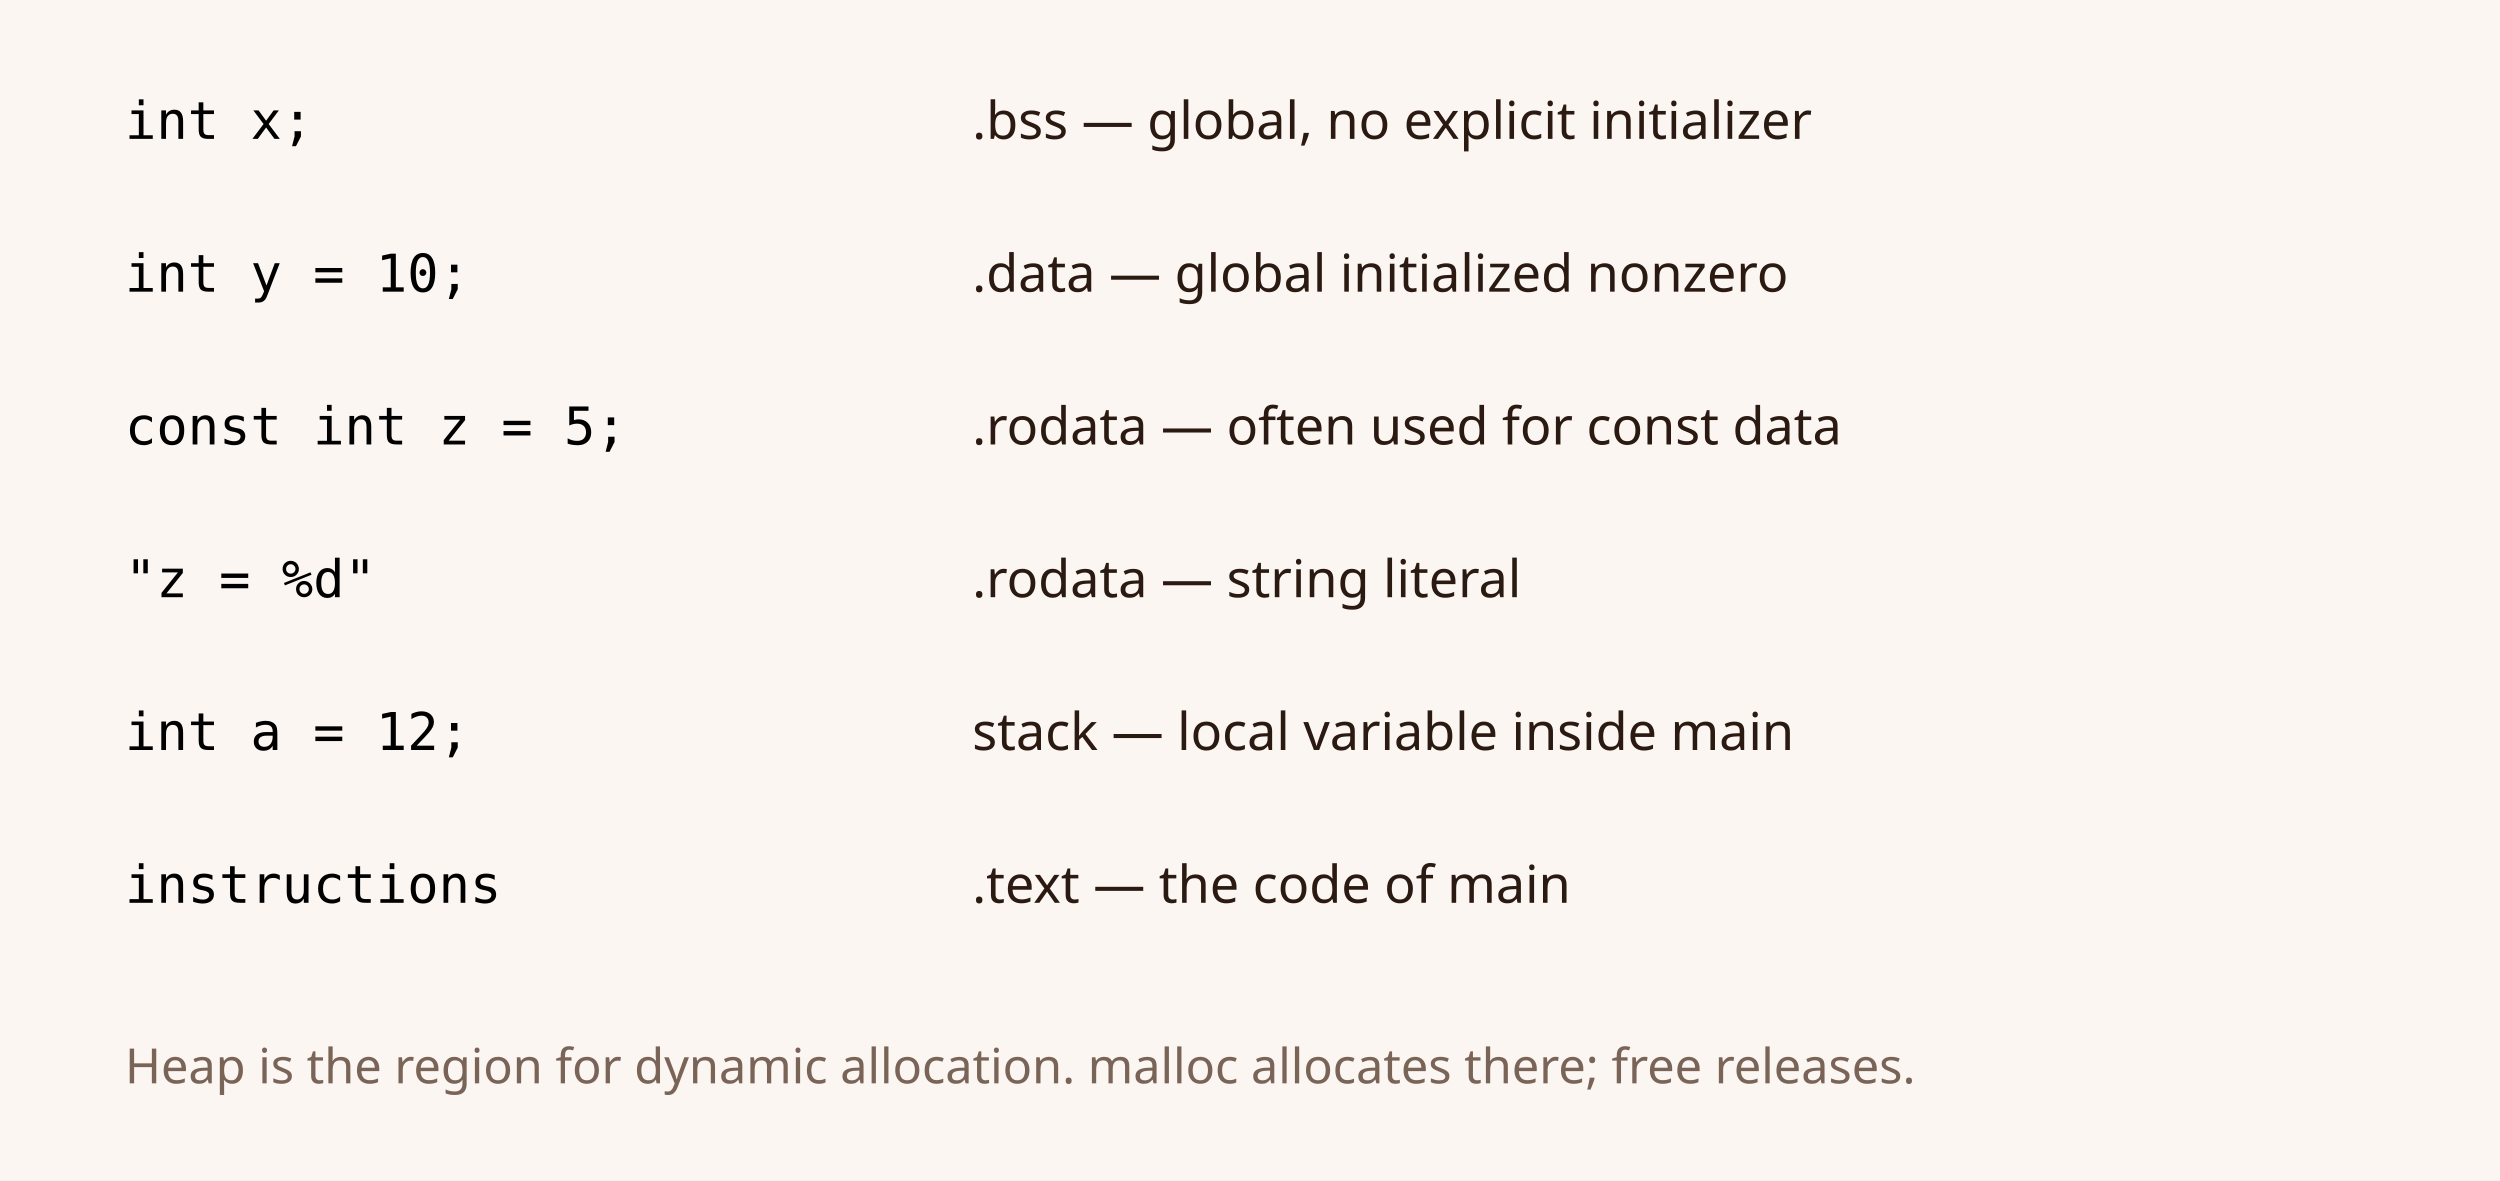
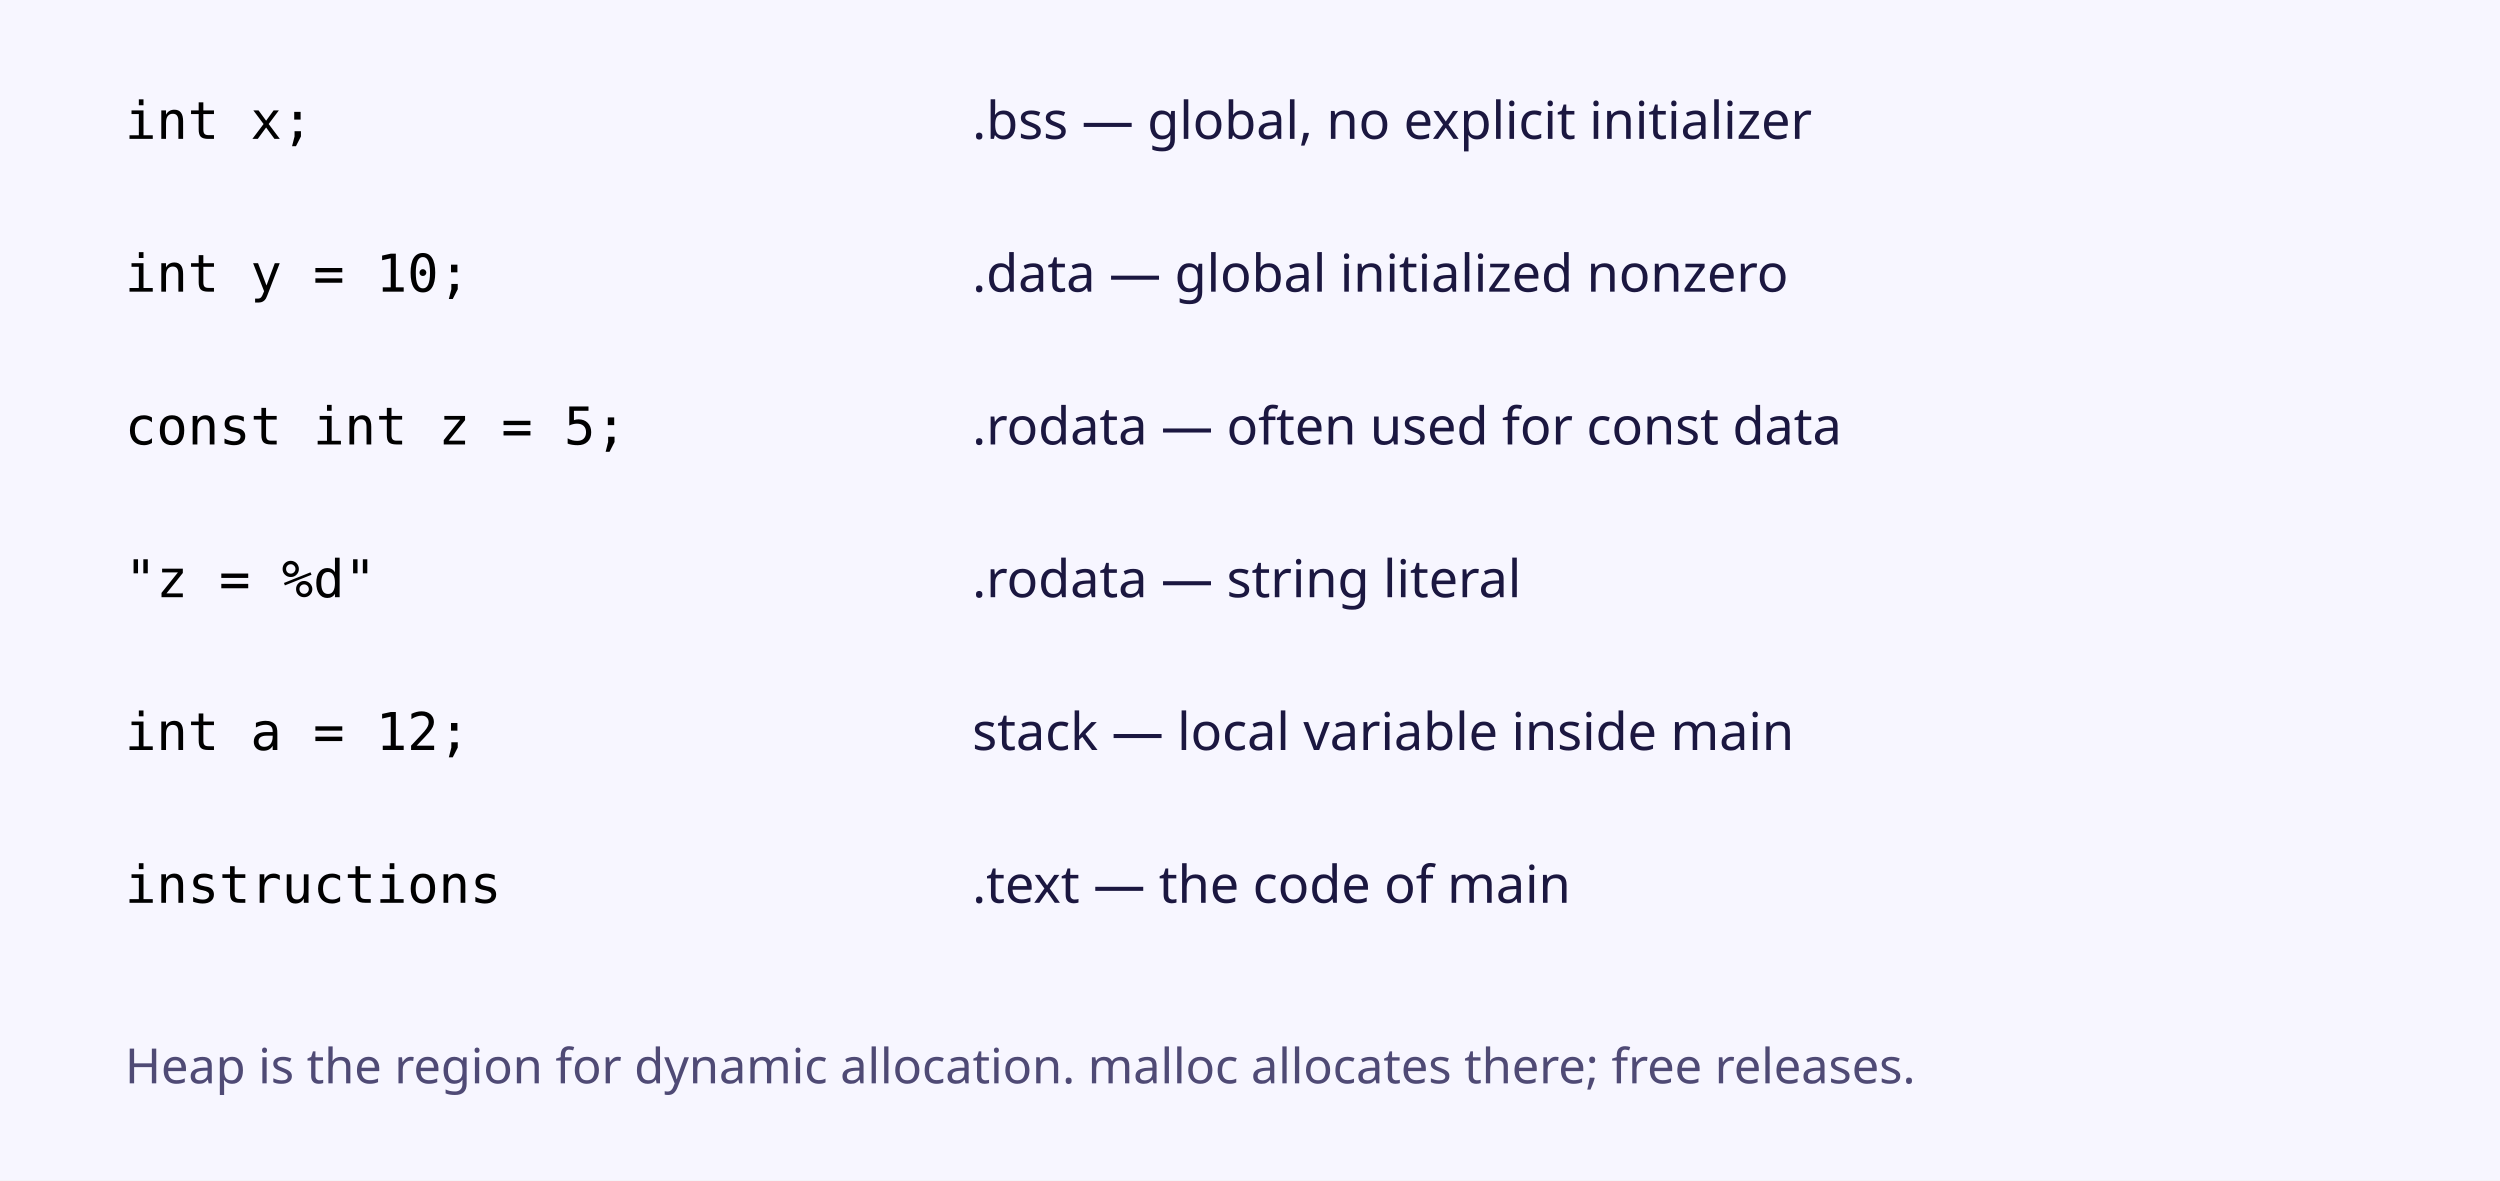
<svg xmlns="http://www.w3.org/2000/svg" viewBox="0 0 720 340" role="img">
  <style>
-   .t { font-family: Heebo, system-ui, sans-serif; fill: #2a1a12; }
-   .m { font-family: Heebo, system-ui, sans-serif; fill: #7a6458; }
-   .w { font-family: Heebo, system-ui, sans-serif; fill: #ffffff; }
-   .mono { font-family: "Source Code Pro", ui-monospace, monospace; }
+   .t { font-family: Figtree, Heebo, system-ui, sans-serif; fill: #1b1740; }
+   .m { font-family: Figtree, Heebo, system-ui, sans-serif; fill: #4f4a75; }
+   .w { font-family: Figtree, Heebo, system-ui, sans-serif; fill: #ffffff; }
+   .mono { font-family: "JetBrains Mono", "Source Code Pro", ui-monospace, monospace; }
  .step { opacity: 1; }
  @media (prefers-reduced-motion: no-preference) {
    .step { animation: appear 0.45s ease both; }
  }
  @keyframes appear { from { opacity: 0; } to { opacity: 1; } }
  @media (prefers-reduced-motion: reduce) {
    .step { animation: none !important; opacity: 1 !important; }
  }
</style>
-   <rect width="720" height="340" fill="#fbf6f2" />
+   <rect width="720" height="340" fill="#f7f6ff" />
  <g class="step" style="animation-delay:0.08s">
    <text x="36" y="40" class="mono" font-size="15">int x;</text>
    <text x="280" y="40" class="t" font-size="15">.bss — global, no explicit initializer</text>
  </g>
  <g class="step" style="animation-delay:0.20s">
    <text x="36" y="84" class="mono" font-size="15">int y = 10;</text>
    <text x="280" y="84" class="t" font-size="15">.data — global initialized nonzero</text>
  </g>
  <g class="step" style="animation-delay:0.32s">
    <text x="36" y="128" class="mono" font-size="15">const int z = 5;</text>
    <text x="280" y="128" class="t" font-size="15">.rodata — often used for const data</text>
  </g>
  <g class="step" style="animation-delay:0.44s">
    <text x="36" y="172" class="mono" font-size="15">"z = %d"</text>
    <text x="280" y="172" class="t" font-size="15">.rodata — string literal</text>
  </g>
  <g class="step" style="animation-delay:0.56s">
    <text x="36" y="216" class="mono" font-size="15">int a = 12;</text>
    <text x="280" y="216" class="t" font-size="15">stack — local variable inside main</text>
  </g>
  <g class="step" style="animation-delay:0.68s">
    <text x="36" y="260" class="mono" font-size="15">instructions</text>
    <text x="280" y="260" class="t" font-size="15">.text — the code of main</text>
  </g>
  <g class="step" style="animation-delay:0.80s">
    <text x="36" y="312" class="m" font-size="14">Heap is the region for dynamic allocation. malloc allocates there; free releases.</text>
  </g>
</svg>
